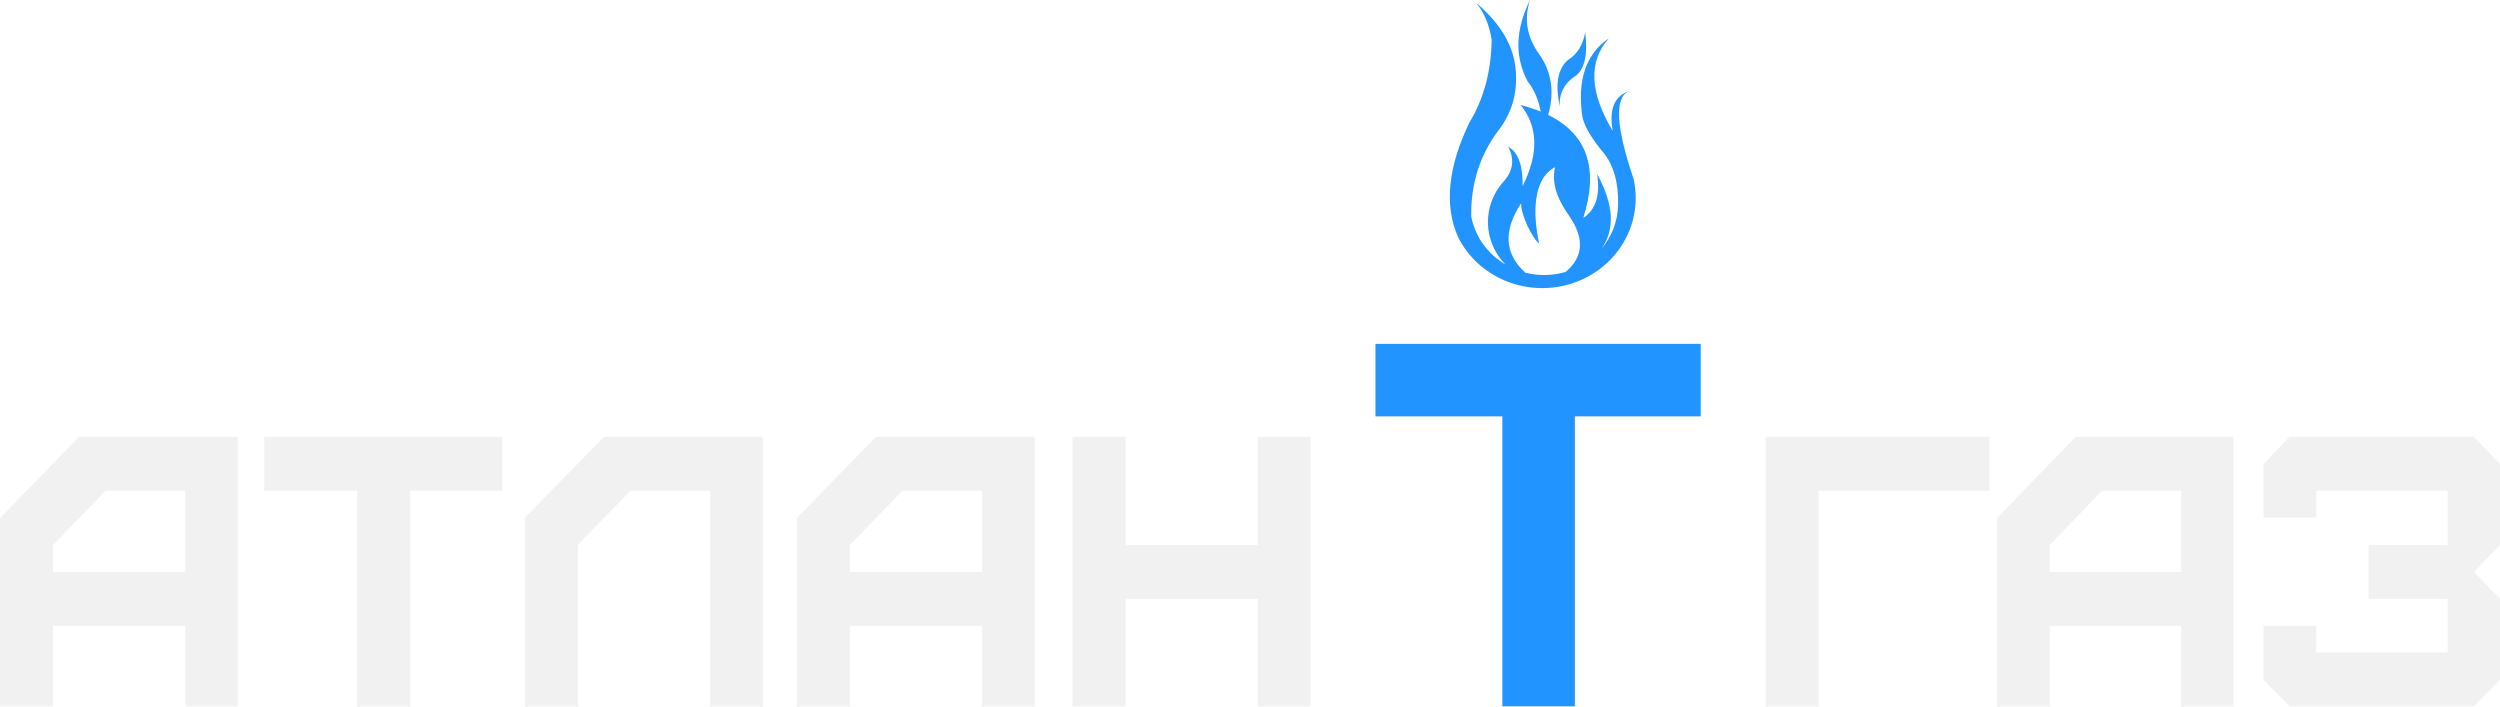
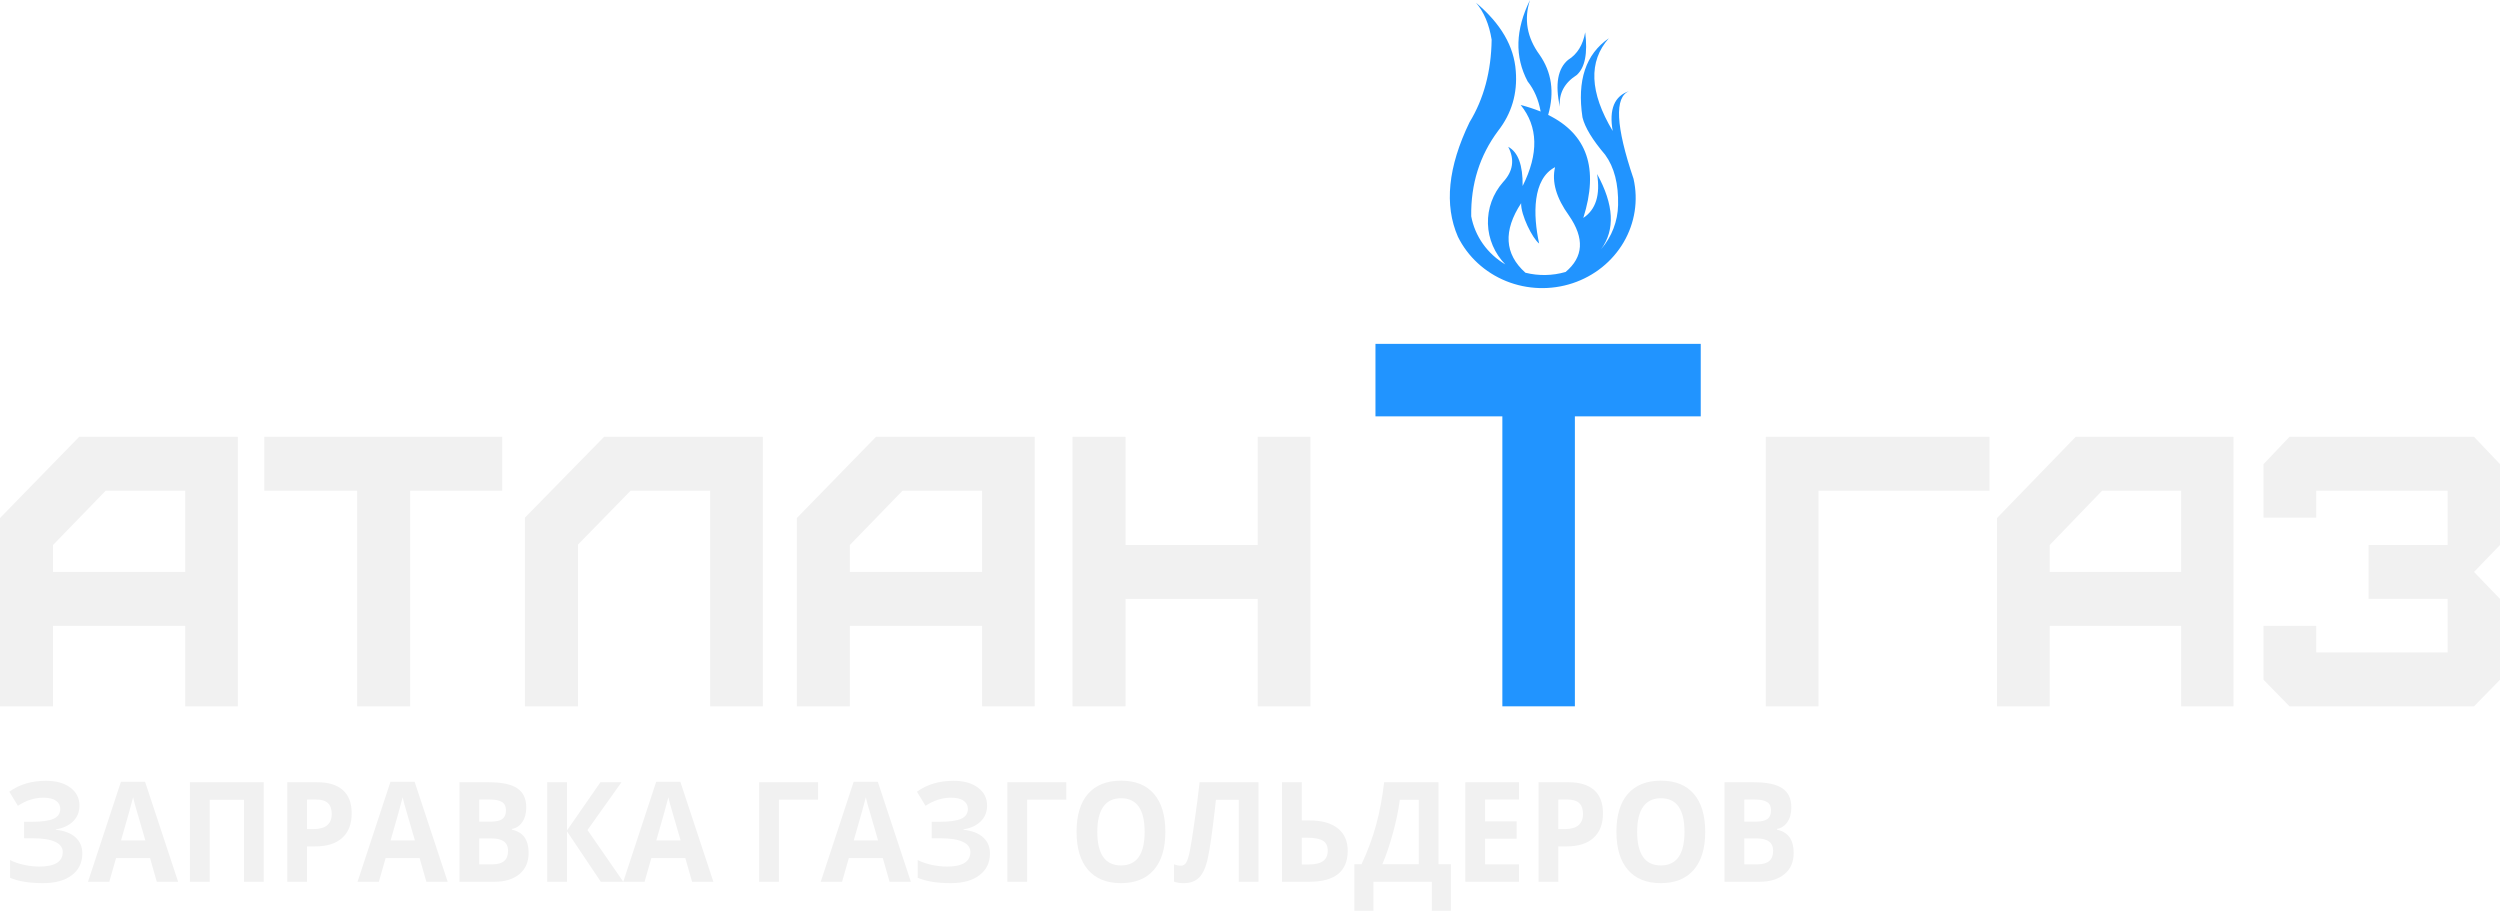
- <svg xmlns="http://www.w3.org/2000/svg" width="269" height="76" viewBox="0 0 269 76" fill="none">
+ <svg xmlns="http://www.w3.org/2000/svg" width="269" height="98" viewBox="0 0 269 98" fill="none">
+   <path d="M8.549 86.674C8.549 87.363 8.321 87.932 7.863 88.381C7.405 88.83 6.786 89.116 6.003 89.238V89.282C6.923 89.38 7.627 89.651 8.117 90.095C8.611 90.54 8.858 91.118 8.858 91.832C8.858 92.818 8.483 93.597 7.733 94.168C6.987 94.74 5.953 95.026 4.631 95.026C3.157 95.026 1.975 94.833 1.082 94.447V92.542C1.512 92.762 2.016 92.935 2.592 93.062C3.173 93.184 3.715 93.245 4.219 93.245C5.907 93.245 6.751 92.72 6.751 91.67C6.751 91.197 6.479 90.833 5.935 90.579C5.395 90.325 4.594 90.198 3.532 90.198H2.592V88.425H3.436C4.498 88.425 5.271 88.317 5.756 88.103C6.241 87.888 6.484 87.531 6.484 87.033C6.484 86.667 6.33 86.376 6.024 86.161C5.722 85.941 5.267 85.832 4.658 85.832C3.715 85.832 2.805 86.122 1.927 86.703L1 85.187C1.572 84.781 2.178 84.486 2.819 84.3C3.459 84.11 4.171 84.015 4.953 84.015C6.047 84.015 6.918 84.259 7.568 84.747C8.222 85.236 8.549 85.878 8.549 86.674Z" fill="#F1F1F1" />
+   <path d="M16.874 94.879L16.147 92.33H12.489L11.761 94.879H9.469L13.01 84.124H15.611L19.166 94.879H16.874ZM15.639 90.425C14.966 88.115 14.586 86.808 14.5 86.505C14.417 86.203 14.358 85.963 14.321 85.787C14.17 86.413 13.738 87.959 13.024 90.425H15.639Z" fill="#F1F1F1" />
+   <path d="M28.377 94.879H26.256V86.059H22.564V94.879H20.436V84.168H28.377V94.879Z" fill="#F1F1F1" />
+   <path d="M33.037 89.209H33.737C34.391 89.209 34.88 89.072 35.205 88.799C35.53 88.52 35.693 88.117 35.693 87.59C35.693 87.057 35.555 86.664 35.281 86.41C35.011 86.156 34.585 86.029 34.004 86.029H33.037V89.209ZM37.841 87.509C37.841 88.662 37.502 89.543 36.825 90.154C36.152 90.764 35.194 91.07 33.949 91.07H33.037V94.879H30.909V84.168H34.114C35.331 84.168 36.255 84.449 36.887 85.011C37.523 85.568 37.841 86.4 37.841 87.509Z" fill="#F1F1F1" />
+   <path d="M45.877 94.879L45.15 92.33H41.492L40.764 94.879H38.472L42.013 84.124H44.614L48.17 94.879H45.877ZM44.642 90.425C43.969 88.115 43.59 86.808 43.503 86.505C43.42 86.203 43.361 85.963 43.324 85.787C43.173 86.413 42.741 87.959 42.027 90.425H44.642Z" fill="#F1F1F1" />
+   <path d="M49.439 84.168H52.562C53.985 84.168 55.017 84.386 55.657 84.82C56.302 85.25 56.625 85.936 56.625 86.879C56.625 87.519 56.483 88.044 56.199 88.454C55.92 88.865 55.547 89.111 55.081 89.194V89.267C55.717 89.419 56.174 89.702 56.453 90.117C56.737 90.532 56.879 91.084 56.879 91.773C56.879 92.75 56.547 93.512 55.884 94.059C55.225 94.606 54.328 94.879 53.193 94.879H49.439V84.168ZM51.567 88.41H52.802C53.379 88.41 53.795 88.315 54.051 88.124C54.312 87.934 54.442 87.619 54.442 87.18C54.442 86.769 54.3 86.476 54.017 86.3C53.738 86.12 53.294 86.029 52.685 86.029H51.567V88.41ZM51.567 90.213V93.004H52.953C53.539 93.004 53.971 92.884 54.25 92.645C54.529 92.405 54.669 92.039 54.669 91.546C54.669 90.657 54.074 90.213 52.885 90.213H51.567Z" fill="#F1F1F1" />
+   <path d="M67.064 94.879H64.648L61.01 89.451V94.879H58.883V84.168H61.01V89.355L64.606 84.168H66.871L63.213 89.311L67.064 94.879Z" fill="#F1F1F1" />
+   <path d="M74.469 94.879L73.741 92.33H70.083L69.356 94.879H67.064L70.605 84.124H73.206L76.761 94.879H74.469ZM73.233 90.425C72.561 88.115 72.181 86.808 72.094 86.505C72.012 86.203 71.952 85.963 71.916 85.787C71.765 86.413 71.332 87.959 70.618 90.425H73.233Z" fill="#F1F1F1" />
+   <path d="M88.023 84.168V86.044H83.809V94.879H81.682V84.168H88.023Z" fill="#F1F1F1" />
+   <path d="M95.717 94.879L94.989 92.33H91.331L90.604 94.879H88.311L91.853 84.124H94.454L98.009 94.879H95.717ZM94.481 90.425C93.809 88.115 93.429 86.808 93.342 86.505C93.26 86.203 93.2 85.963 93.164 85.787C93.013 86.413 92.58 87.959 91.867 90.425H94.481Z" fill="#F1F1F1" />
+   <path d="M106.21 86.674C106.21 87.363 105.981 87.932 105.524 88.381C105.066 88.83 104.446 89.116 103.664 89.238V89.282C104.584 89.38 105.288 89.651 105.778 90.095C106.272 90.54 106.519 91.118 106.519 91.832C106.519 92.818 106.144 93.597 105.393 94.168C104.648 94.74 103.614 95.026 102.291 95.026C100.818 95.026 99.635 94.833 98.743 94.447V92.542C99.173 92.762 99.677 92.935 100.253 93.062C100.834 93.184 101.376 93.245 101.88 93.245C103.568 93.245 104.412 92.72 104.412 91.67C104.412 91.197 104.14 90.833 103.595 90.579C103.055 90.325 102.255 90.198 101.193 90.198H100.253V88.425H101.097C102.159 88.425 102.932 88.317 103.417 88.103C103.902 87.888 104.144 87.531 104.144 87.033C104.144 86.667 103.991 86.376 103.685 86.161C103.383 85.941 102.927 85.832 102.319 85.832C101.376 85.832 100.466 86.122 99.587 86.703L98.661 85.187C99.233 84.781 99.839 84.486 100.48 84.3C101.12 84.11 101.832 84.015 102.614 84.015C103.707 84.015 104.579 84.259 105.229 84.747C105.883 85.236 106.21 85.878 106.21 86.674Z" fill="#F1F1F1" />
+   <path d="M114.734 84.168V86.044H110.52V94.879H108.393V84.168H114.734Z" fill="#F1F1F1" />
+   <path d="M125.392 89.509C125.392 91.282 124.981 92.645 124.157 93.597C123.333 94.549 122.153 95.026 120.616 95.026C119.078 95.026 117.898 94.549 117.074 93.597C116.251 92.645 115.839 91.277 115.839 89.495C115.839 87.712 116.251 86.352 117.074 85.414C117.902 84.471 119.088 84 120.629 84C122.171 84 123.349 84.474 124.164 85.421C124.983 86.369 125.392 87.731 125.392 89.509ZM118.069 89.509C118.069 90.706 118.282 91.607 118.708 92.213C119.133 92.818 119.769 93.121 120.616 93.121C122.313 93.121 123.162 91.917 123.162 89.509C123.162 87.097 122.318 85.89 120.629 85.89C119.783 85.89 119.145 86.195 118.715 86.806C118.285 87.412 118.069 88.313 118.069 89.509Z" fill="#F1F1F1" />
+   <path d="M135.412 94.879H133.292V86.059H130.835L130.725 87.04C130.441 89.536 130.19 91.289 129.97 92.3C129.755 93.306 129.439 94.015 129.023 94.425C128.607 94.835 128.044 95.035 127.335 95.026C126.95 95.026 126.612 94.972 126.319 94.865V93.004C126.584 93.101 126.834 93.15 127.067 93.15C127.309 93.15 127.502 93.033 127.643 92.799C127.785 92.559 127.918 92.12 128.041 91.48C128.17 90.835 128.337 89.783 128.542 88.322C128.753 86.857 128.931 85.472 129.078 84.168H135.412V94.879Z" fill="#F1F1F1" />
+   <path d="M145.014 91.531C145.014 93.763 143.632 94.879 140.868 94.879H137.945V84.168H140.072V88.278H140.91C142.218 88.278 143.229 88.562 143.943 89.128C144.657 89.695 145.014 90.496 145.014 91.531ZM140.072 93.018H140.786C141.504 93.018 142.031 92.896 142.365 92.652C142.699 92.403 142.866 92.029 142.866 91.531C142.866 91.038 142.696 90.684 142.358 90.469C142.019 90.249 141.438 90.139 140.615 90.139H140.072V93.018Z" fill="#F1F1F1" />
+   <path d="M145.727 92.989H146.503C147.166 91.573 147.69 90.159 148.075 88.747C148.459 87.331 148.745 85.805 148.933 84.168H154.78V92.989H156.118V98H154.066V94.879H147.78V98H145.727V92.989ZM150.621 86.059C150.474 87.177 150.23 88.361 149.886 89.612C149.548 90.862 149.166 91.988 148.74 92.989H152.659V86.059H150.621Z" fill="#F1F1F1" />
+   <path d="M163.448 94.879H157.669V84.168H163.448V86.029H159.797V88.381H163.194V90.242H159.797V93.004H163.448V94.879Z" fill="#F1F1F1" />
+   <path d="M167.675 89.209H168.375C169.03 89.209 169.519 89.072 169.844 88.799C170.169 88.52 170.331 88.117 170.331 87.59C170.331 87.057 170.194 86.664 169.92 86.41C169.65 86.156 169.224 86.029 168.643 86.029H167.675V89.209ZM172.48 87.509C172.48 88.662 172.141 89.543 171.464 90.154C170.791 90.764 169.833 91.07 168.588 91.07H167.675V94.879H165.548V84.168H168.753C169.97 84.168 170.894 84.449 171.526 85.011C172.162 85.568 172.48 86.4 172.48 87.509Z" fill="#F1F1F1" />
+   <path d="M183.481 89.509C183.481 91.282 183.069 92.645 182.246 93.597C181.422 94.549 180.242 95.026 178.704 95.026C177.167 95.026 175.987 94.549 175.163 93.597C174.339 92.645 173.928 91.277 173.928 89.495C173.928 87.712 174.339 86.352 175.163 85.414C175.991 84.471 177.176 84 178.718 84C180.26 84 181.438 84.474 182.253 85.421C183.071 86.369 183.481 87.731 183.481 89.509ZM176.158 89.509C176.158 90.706 176.371 91.607 176.796 92.213C177.222 92.818 177.858 93.121 178.704 93.121C180.402 93.121 181.251 91.917 181.251 89.509C181.251 87.097 180.406 85.89 178.718 85.89C177.872 85.89 177.233 86.195 176.803 86.806C176.373 87.412 176.158 88.313 176.158 89.509Z" fill="#F1F1F1" />
+   <path d="M185.56 84.168H188.683C190.106 84.168 191.138 84.386 191.778 84.82C192.424 85.25 192.746 85.936 192.746 86.879C192.746 87.519 192.604 88.044 192.321 88.454C192.041 88.865 191.669 89.111 191.202 89.194V89.267C191.838 89.419 192.295 89.702 192.574 90.117C192.858 90.532 193 91.084 193 91.773C193 92.75 192.668 93.512 192.005 94.059C191.346 94.606 190.449 94.879 189.315 94.879H185.56V84.168ZM187.688 88.41H188.923C189.5 88.41 189.916 88.315 190.172 88.124C190.433 87.934 190.564 87.619 190.564 87.18C190.564 86.769 190.422 86.476 190.138 86.3C189.859 86.12 189.415 86.029 188.807 86.029H187.688V88.41ZM187.688 90.213V93.004H189.074C189.66 93.004 190.092 92.884 190.371 92.645C190.651 92.405 190.79 92.039 190.79 91.546C190.79 90.657 190.195 90.213 189.006 90.213H187.688Z" fill="#F1F1F1" />
  <path d="M5.706 61.541V58.641L11.372 52.8H19.932V61.541H5.706ZM5.706 76V67.341H19.932V76H25.597V47H8.519L0 55.741V76H5.706Z" fill="#F1F1F1" />
  <path d="M44.134 76V52.8H54.038V47H28.441V52.8H38.427V76H44.134Z" fill="#F1F1F1" />
  <path d="M62.189 76V58.6L67.855 52.8H76.414V76H82.08V47H65.001L56.483 55.7V76H62.189Z" fill="#F1F1F1" />
  <path d="M91.445 61.541V58.641L97.111 52.8H105.67V61.541H91.445ZM91.445 76V67.341H105.67V76H111.336V47H94.258L85.739 55.741V76H91.445Z" fill="#F1F1F1" />
  <path d="M121.109 76V64.441H135.334V76H141V47H135.334V58.641H121.109V47H115.403V76H121.109Z" fill="#F1F1F1" />
  <path d="M195.672 76V52.8H214.067V47H190V76H195.672Z" fill="#F1F1F1" />
  <path d="M220.551 61.541V58.641L226.183 52.8H234.691V61.541H220.551ZM220.551 76V67.341H234.691V76H240.323V47H223.346L214.878 55.741V76H220.551Z" fill="#F1F1F1" />
  <path d="M266.204 76L269 73.141V64.441L266.204 61.541L269 58.641V49.941L266.204 47H246.351L243.555 49.941V55.7H249.228V52.8H263.368V58.641H254.86V64.441H263.368V70.2H249.228V67.341H243.555V73.141L246.351 76H266.204Z" fill="#F1F1F1" />
  <path d="M169.457 76V44.8H183V37H148V44.8H161.654V76H169.457Z" fill="#2194FF" />
  <path fill-rule="evenodd" clip-rule="evenodd" d="M168.75 6.423C167.613 7.36 167.311 9.05 167.842 11.493C167.717 10.065 168.322 8.925 169.657 8.072C170.545 7.272 170.848 5.74 170.566 3.475C170.329 4.828 169.723 5.813 168.75 6.43V6.423ZM161.984 28.465C160.819 27.274 160.149 25.712 160.102 24.076C160.055 22.439 160.634 20.844 161.73 19.593C162.811 18.437 162.996 17.171 162.283 15.796C163.347 16.365 163.865 17.77 163.836 20.013C165.578 16.538 165.508 13.633 163.625 11.298C164.357 11.485 165.075 11.72 165.774 12.002C165.547 10.729 165.08 9.647 164.373 8.757C162.969 6.107 163.055 3.188 164.629 0C163.957 2.066 164.297 4.027 165.65 5.883C166.967 7.766 167.278 9.927 166.583 12.365C170.788 14.431 172.049 18.125 170.364 23.447C171.711 22.558 172.206 20.984 171.848 18.725C173.66 22.023 173.806 24.717 172.285 26.805C173.43 25.47 174.072 23.8 174.106 22.068C174.159 19.798 173.695 17.992 172.714 16.65C171.35 15.049 170.537 13.709 170.274 12.628C169.678 8.663 170.624 5.827 173.112 4.118C170.899 6.608 171.037 9.933 173.527 14.091C173.118 11.757 173.71 10.326 175.303 9.799C173.699 10.433 173.854 13.578 175.768 19.236C176.295 21.56 175.917 23.989 174.707 26.062C173.496 28.135 171.538 29.707 169.204 30.477C166.87 31.248 164.324 31.164 162.05 30.242C159.777 29.319 157.934 27.623 156.873 25.475C155.385 22.069 155.8 17.964 158.118 13.162C159.658 10.64 160.452 7.676 160.501 4.269C160.235 2.619 159.674 1.295 158.818 0.296C161.487 2.536 162.914 4.986 163.098 7.648C163.288 10.063 162.655 12.206 161.197 14.078C159.217 16.732 158.252 19.797 158.303 23.272C158.502 24.338 158.933 25.352 159.567 26.246C160.202 27.139 161.025 27.893 161.984 28.458V28.465ZM168.456 29.265C170.385 27.659 170.509 25.638 168.828 23.203C167.453 21.301 166.951 19.562 167.325 17.986C164.879 19.257 164.941 23.12 165.611 26.202C164.903 25.679 163.626 23.108 163.674 21.864C161.73 24.837 161.883 27.331 164.134 29.345C165.554 29.701 167.047 29.673 168.452 29.265H168.456Z" fill="#2194FF" />
</svg>
